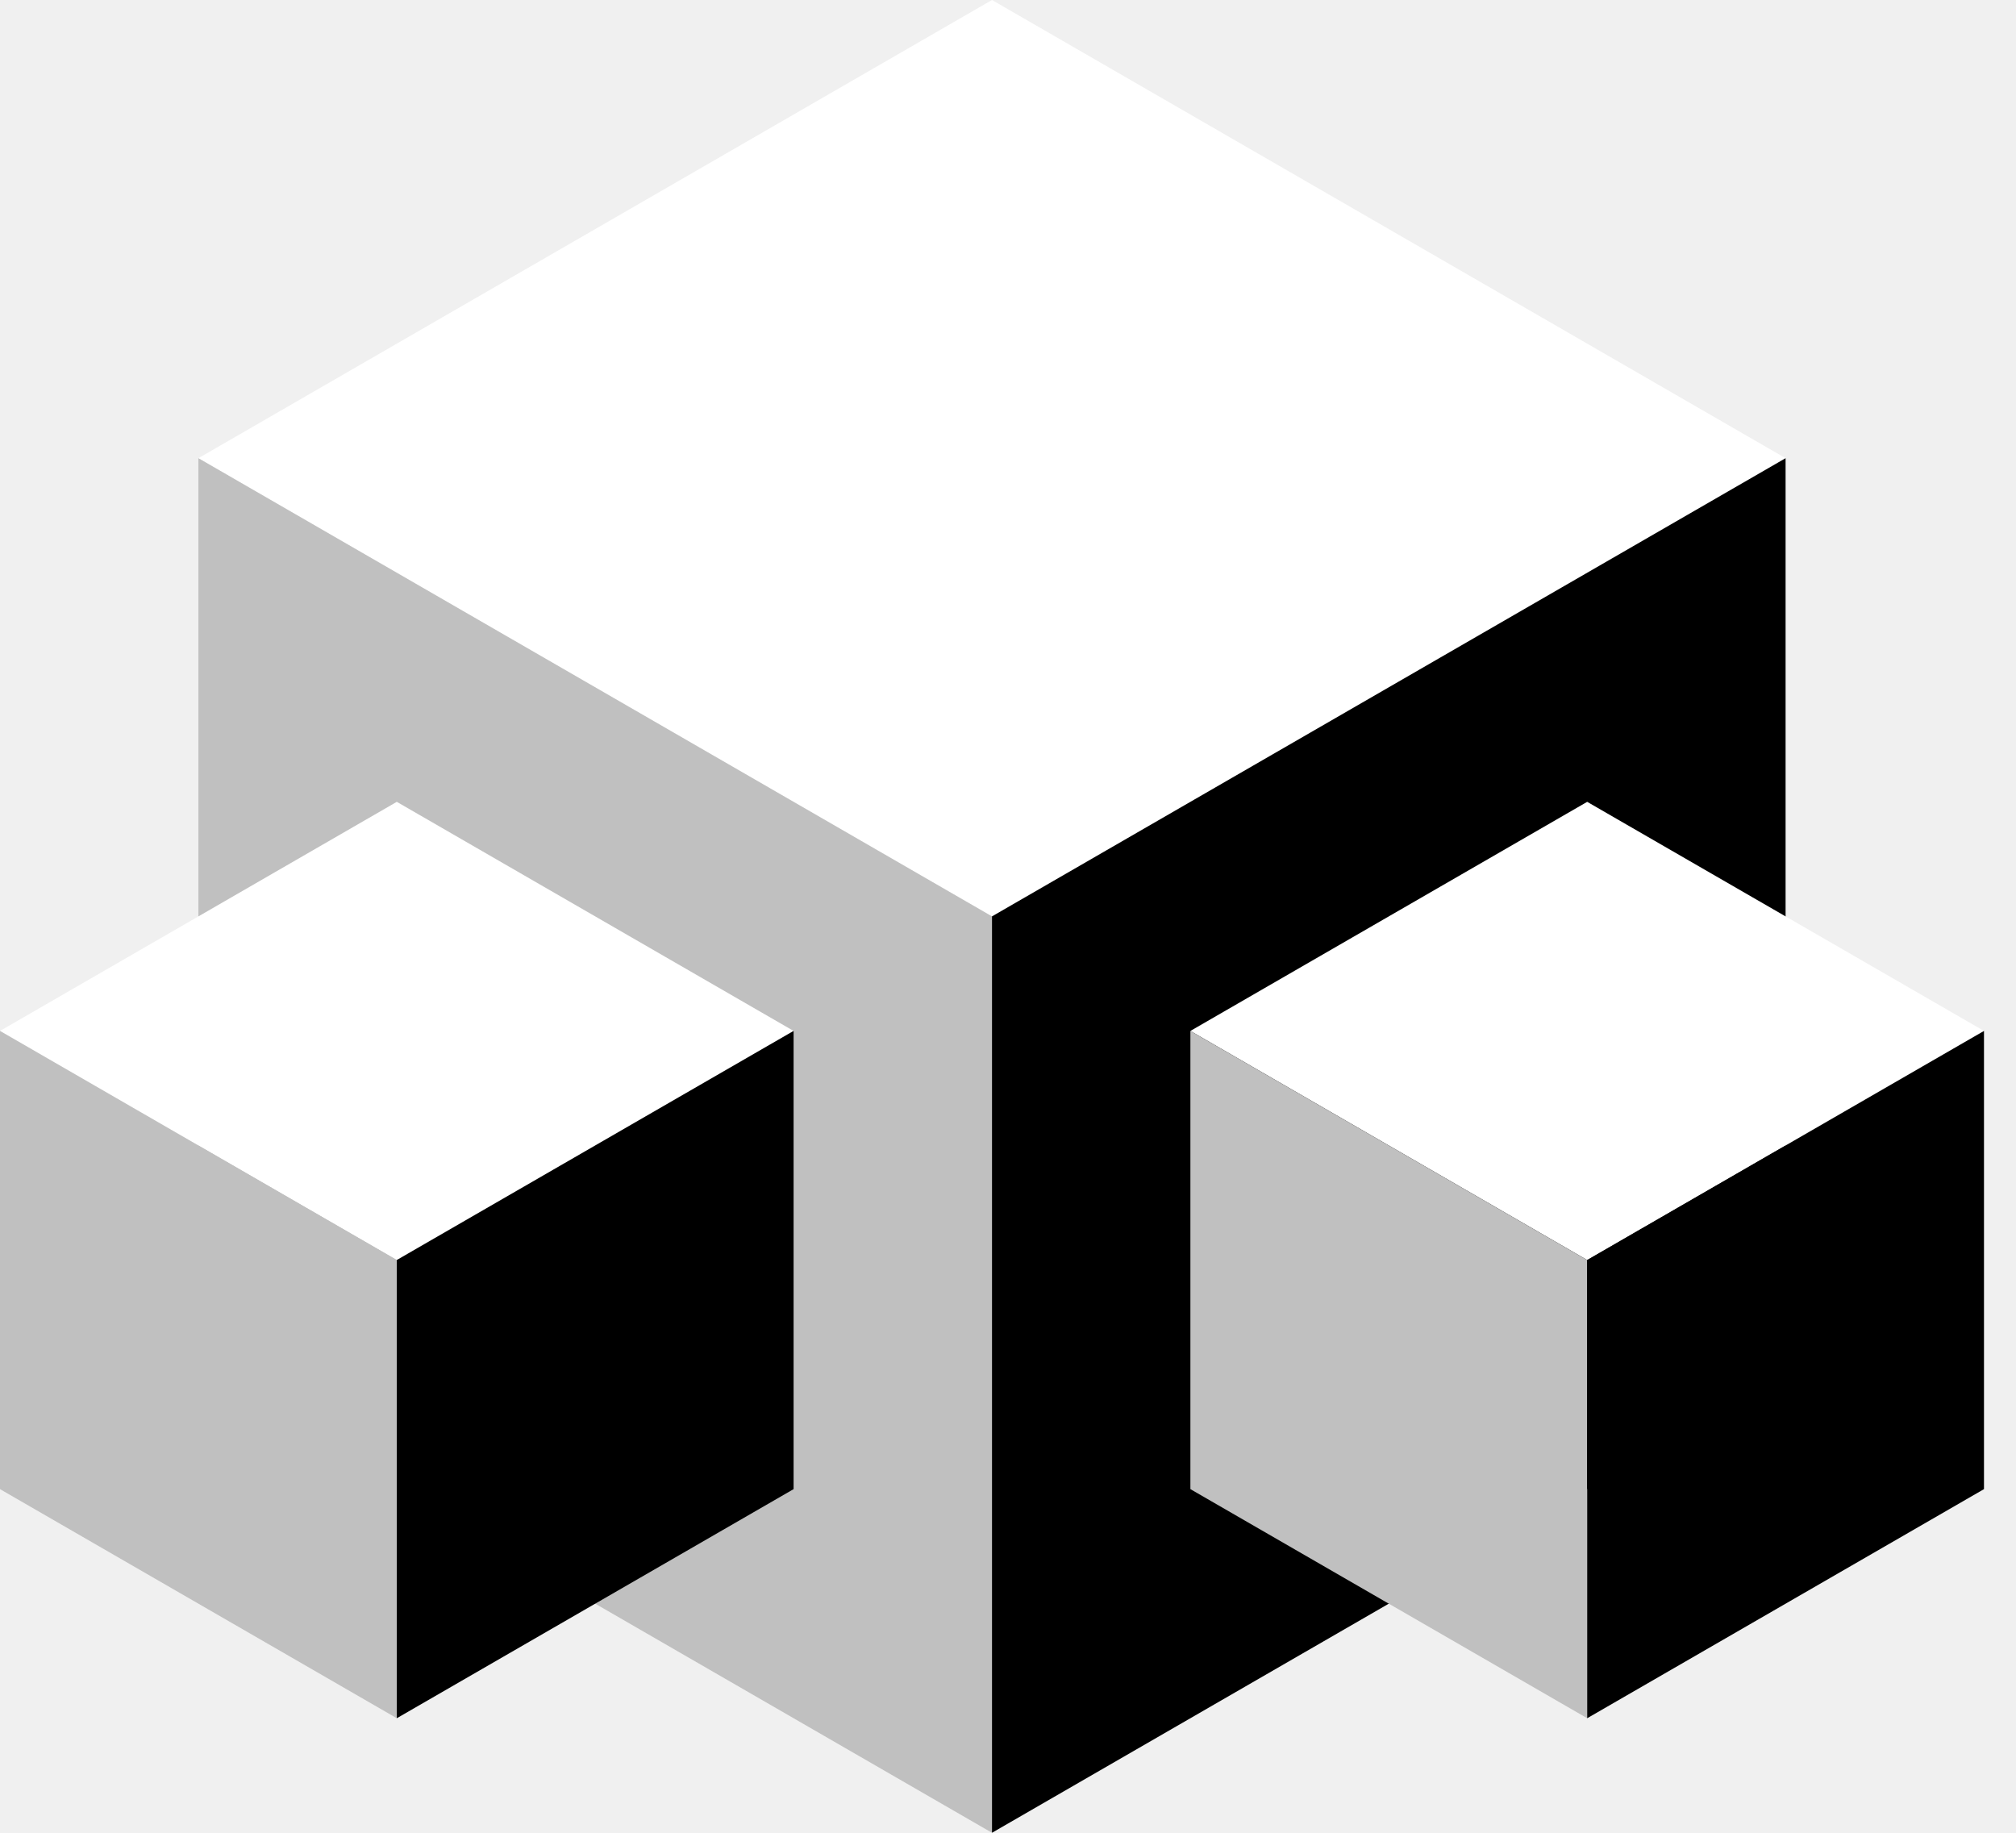
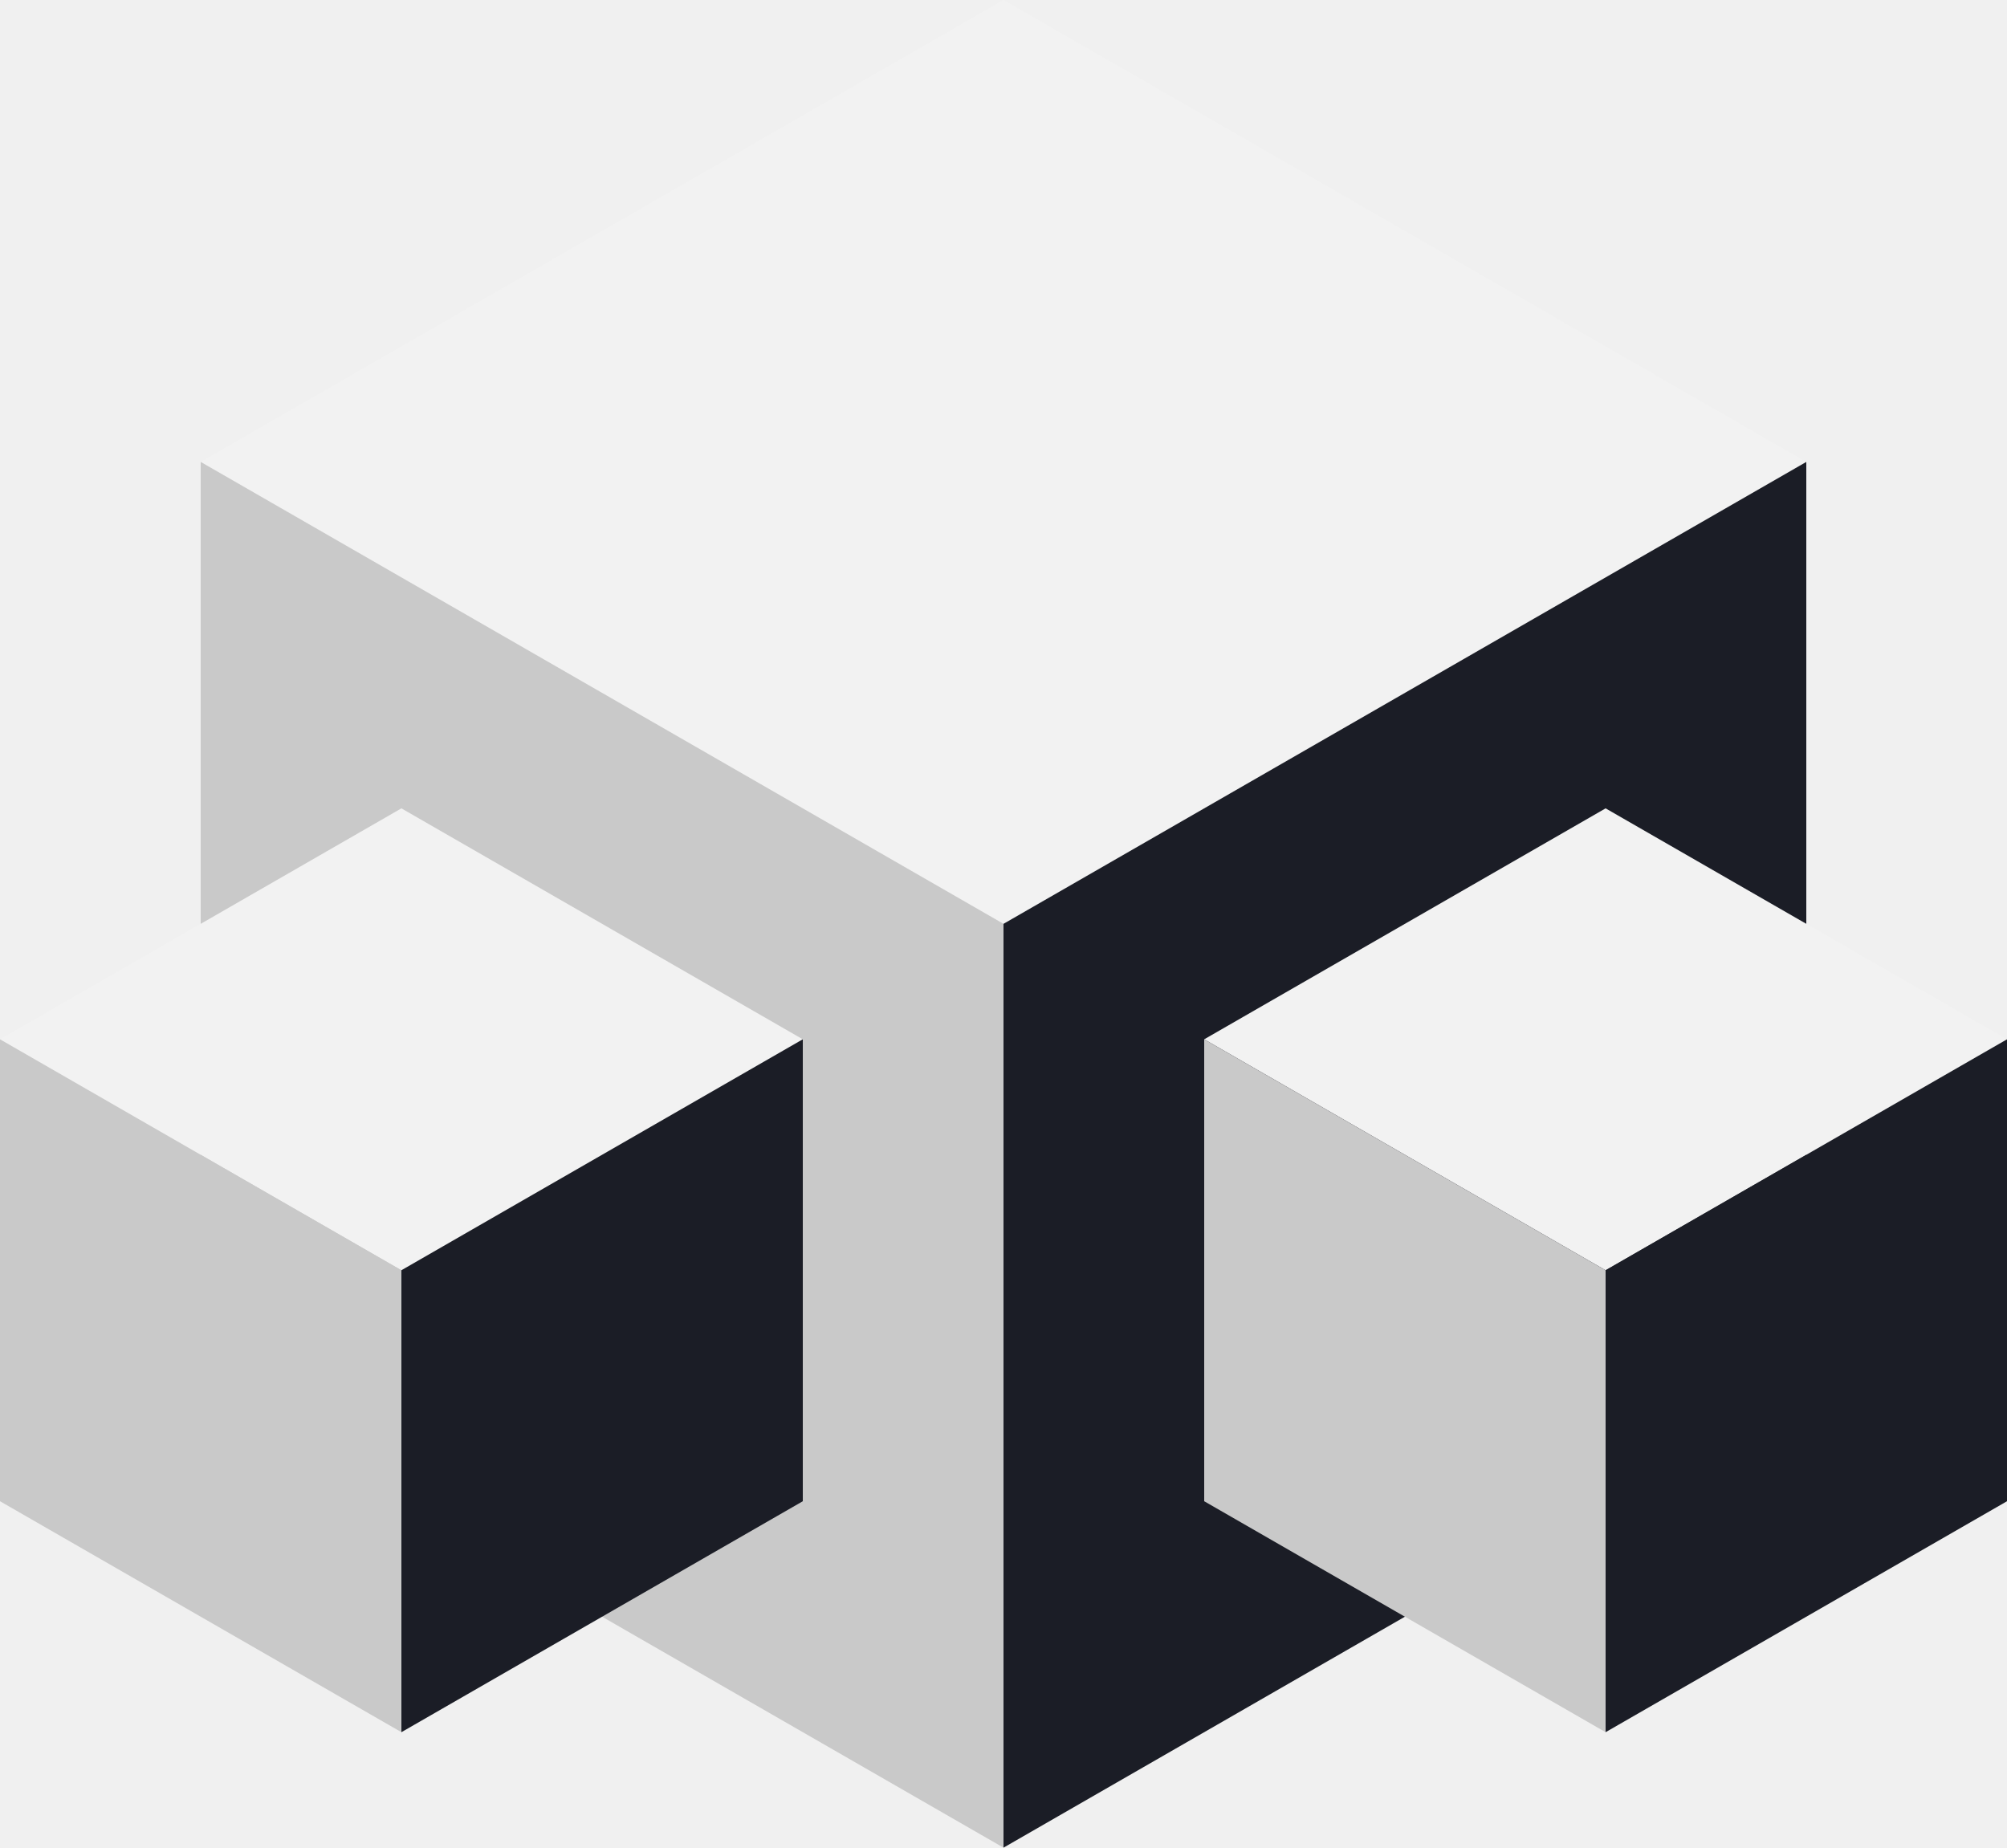
- <svg xmlns="http://www.w3.org/2000/svg" width="44" height="40" viewBox="0 0 44 40" fill="none">
+ <svg xmlns="http://www.w3.org/2000/svg" width="63" height="58" viewBox="0 0 63 58" fill="none">
  <g clip-path="url(#clip0_451_1329)">
-     <rect width="20" height="20" transform="matrix(0.866025 0.5 -0.866025 0.5 21.6506 0)" fill="white" />
-     <rect width="20" height="20" transform="matrix(0.866025 0.5 0 1 4.33013 10)" fill="#C0C0C0" />
-     <rect width="20" height="20" transform="matrix(0.866025 -0.5 0 1 21.6506 20)" fill="black" />
-     <rect width="10" height="10" transform="matrix(0.866025 0.5 -0.866025 0.5 8.66026 17.5)" fill="white" />
-     <rect width="10" height="10" transform="matrix(0.866025 0.5 0 1 0 22.5)" fill="#C0C0C0" />
-     <rect width="10" height="10" transform="matrix(0.866025 -0.5 0 1 8.66026 27.5)" fill="black" />
-     <rect width="10" height="10" transform="matrix(0.866025 0.5 -0.866025 0.5 34.641 17.5)" fill="white" />
-     <rect width="10" height="10" transform="matrix(0.866025 0.5 0 1 25.9808 22.5)" fill="#C0C0C0" />
-     <rect width="10" height="10" transform="matrix(0.866025 -0.5 0 1 34.641 27.5)" fill="black" />
+     <rect width="29.074" height="29.074" transform="matrix(0.866758 0.49873 -0.866758 0.49873 31.5 0)" fill="#F2F2F2" />
+     <rect width="29.074" height="29" transform="matrix(0.866758 0.49873 0 1 6.29999 14.5)" fill="#C9C9C9" />
+     <rect width="29.074" height="29" transform="matrix(0.866758 -0.49873 0 1 31.5 29)" fill="#1B1D26" />
+     <rect width="14.537" height="14.537" transform="matrix(0.866758 0.49873 -0.866758 0.49873 12.6 25.375)" fill="#F2F2F2" />
+     <rect width="14.537" height="14.5" transform="matrix(0.866758 0.49873 0 1 0 32.625)" fill="#C9C9C9" />
+     <rect width="14.537" height="14.5" transform="matrix(0.866758 -0.49873 0 1 12.6 39.875)" fill="#1B1D26" />
+     <rect width="14.537" height="14.537" transform="matrix(0.866758 0.49873 -0.866758 0.49873 50.4 25.375)" fill="#F2F2F2" />
+     <rect width="14.537" height="14.5" transform="matrix(0.866758 0.49873 0 1 37.8 32.625)" fill="#C9C9C9" />
+     <rect width="14.537" height="14.5" transform="matrix(0.866758 -0.49873 0 1 50.4 39.875)" fill="#1B1D26" />
  </g>
  <defs>
    <clipPath id="clip0_451_1329">
-       <rect width="43.301" height="40" fill="white" />
+       <rect width="63" height="58" fill="white" />
    </clipPath>
  </defs>
</svg>
